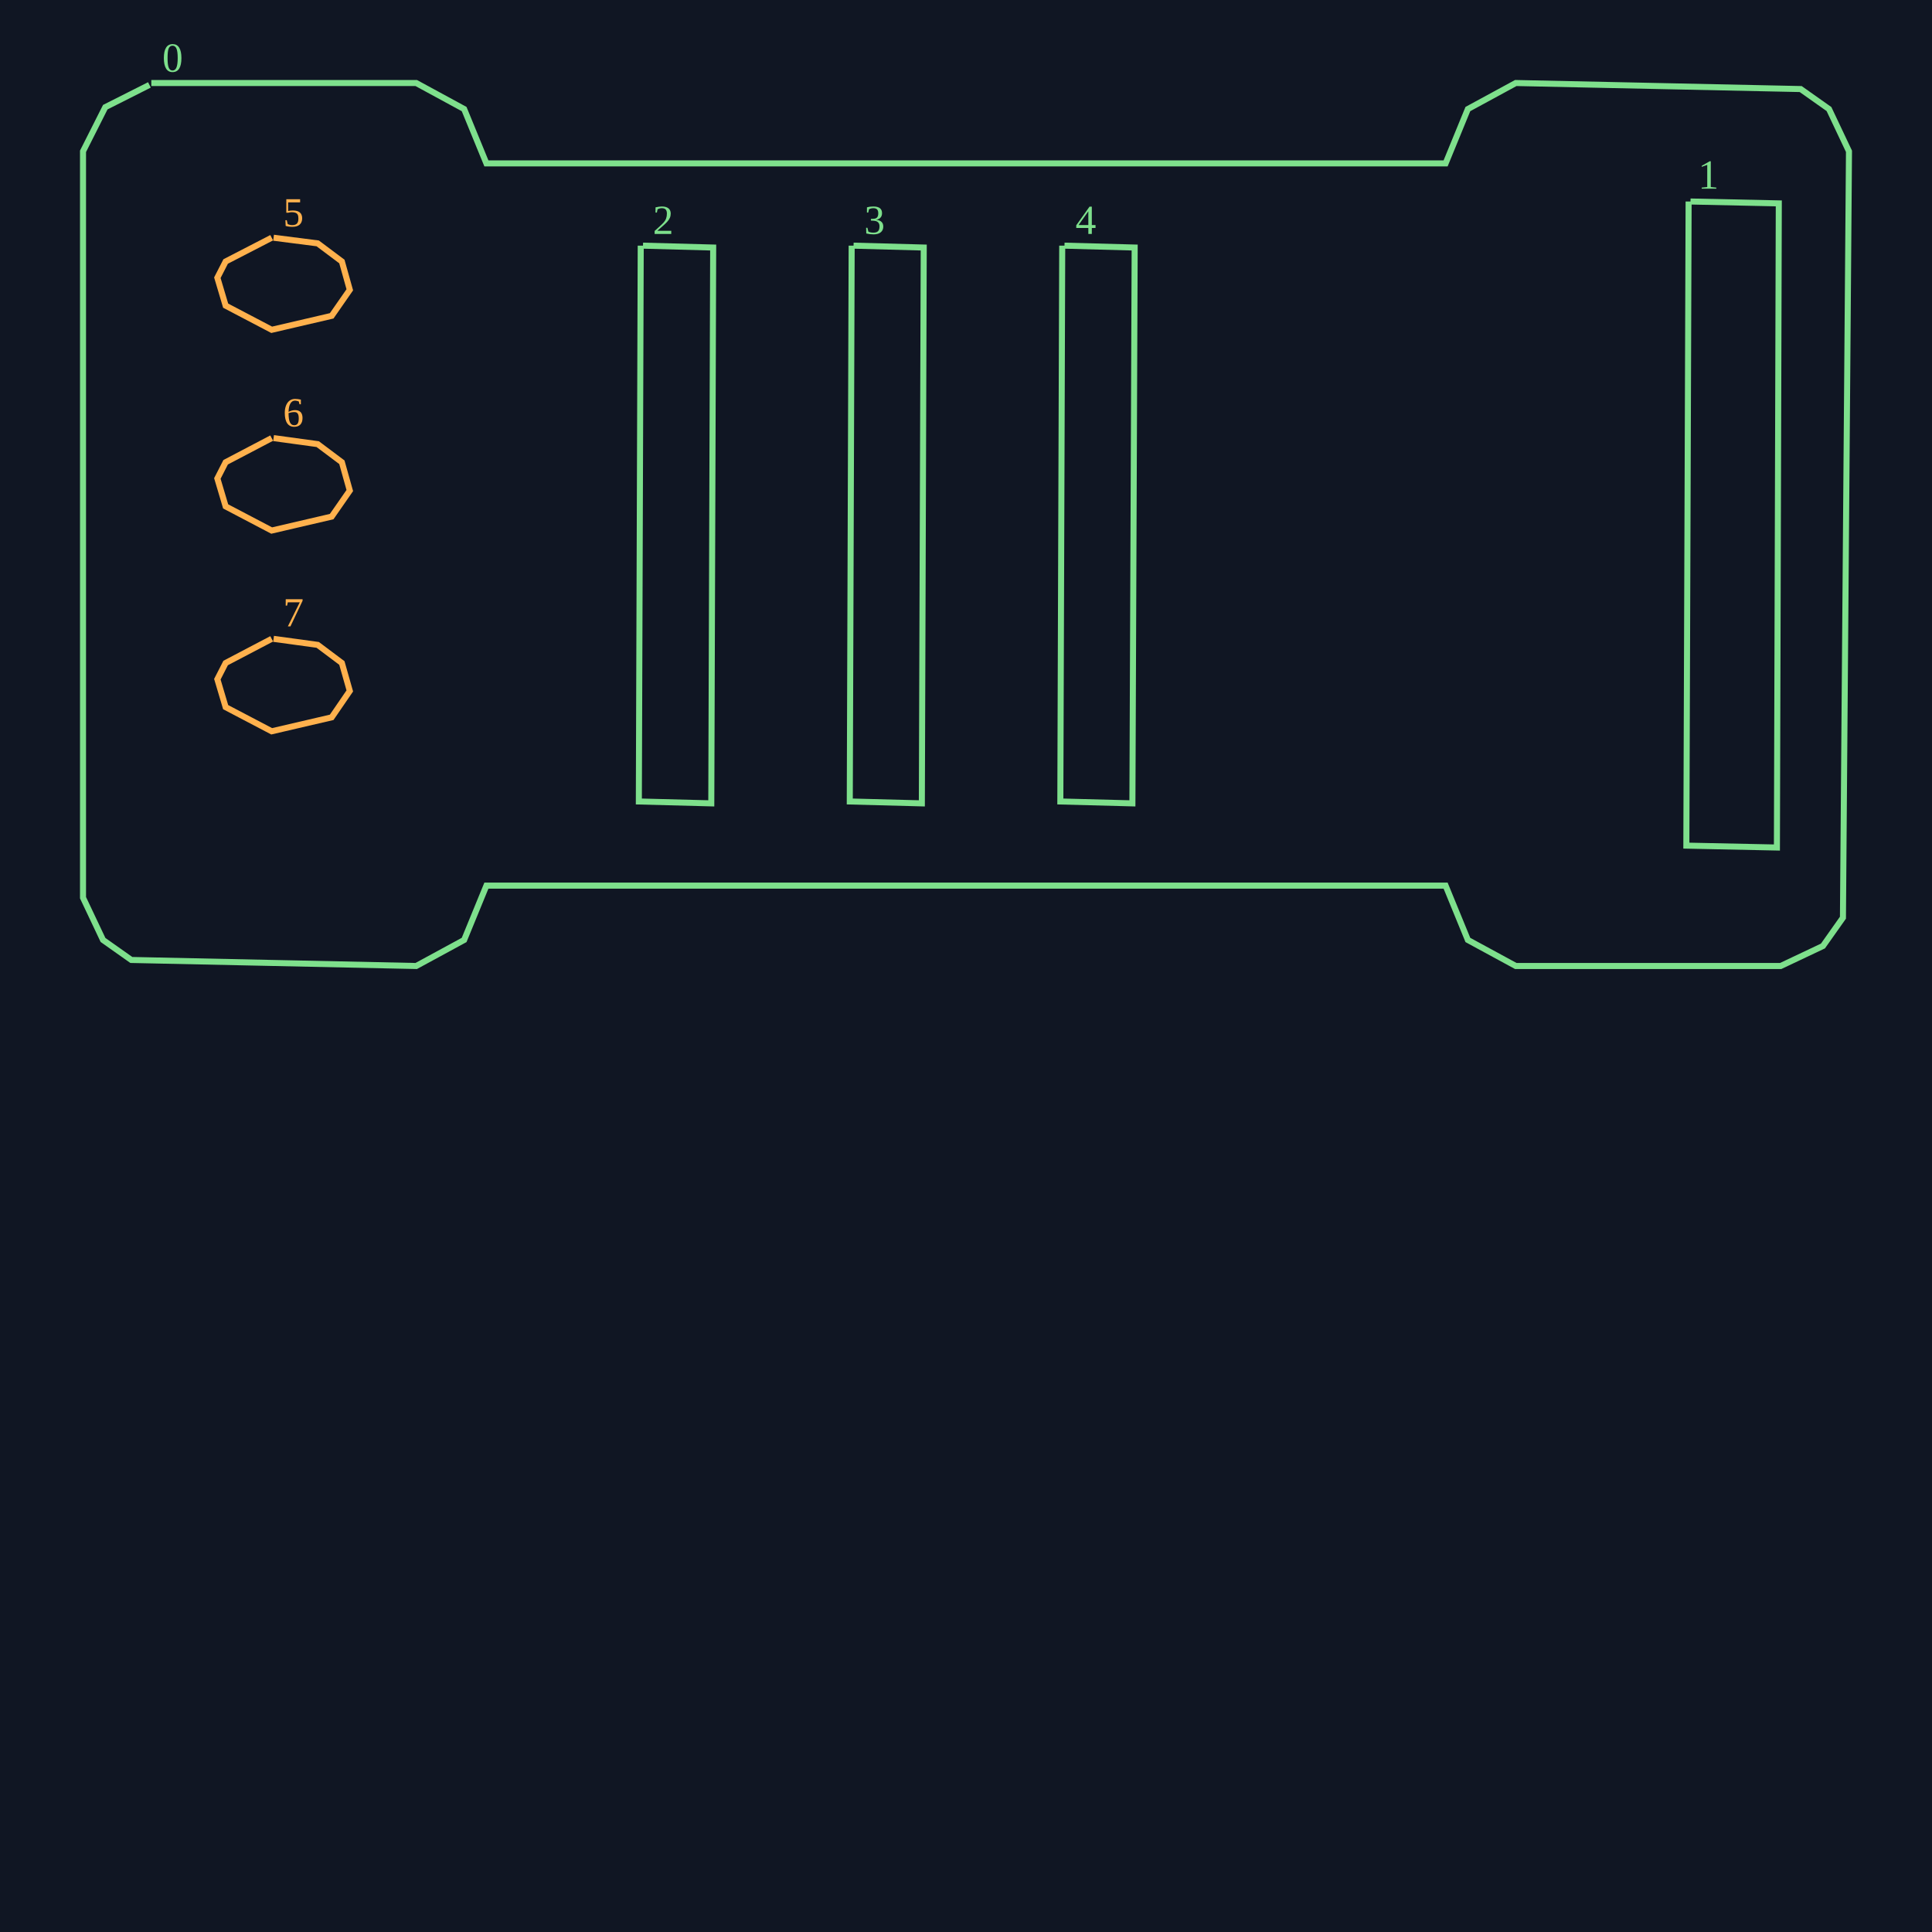
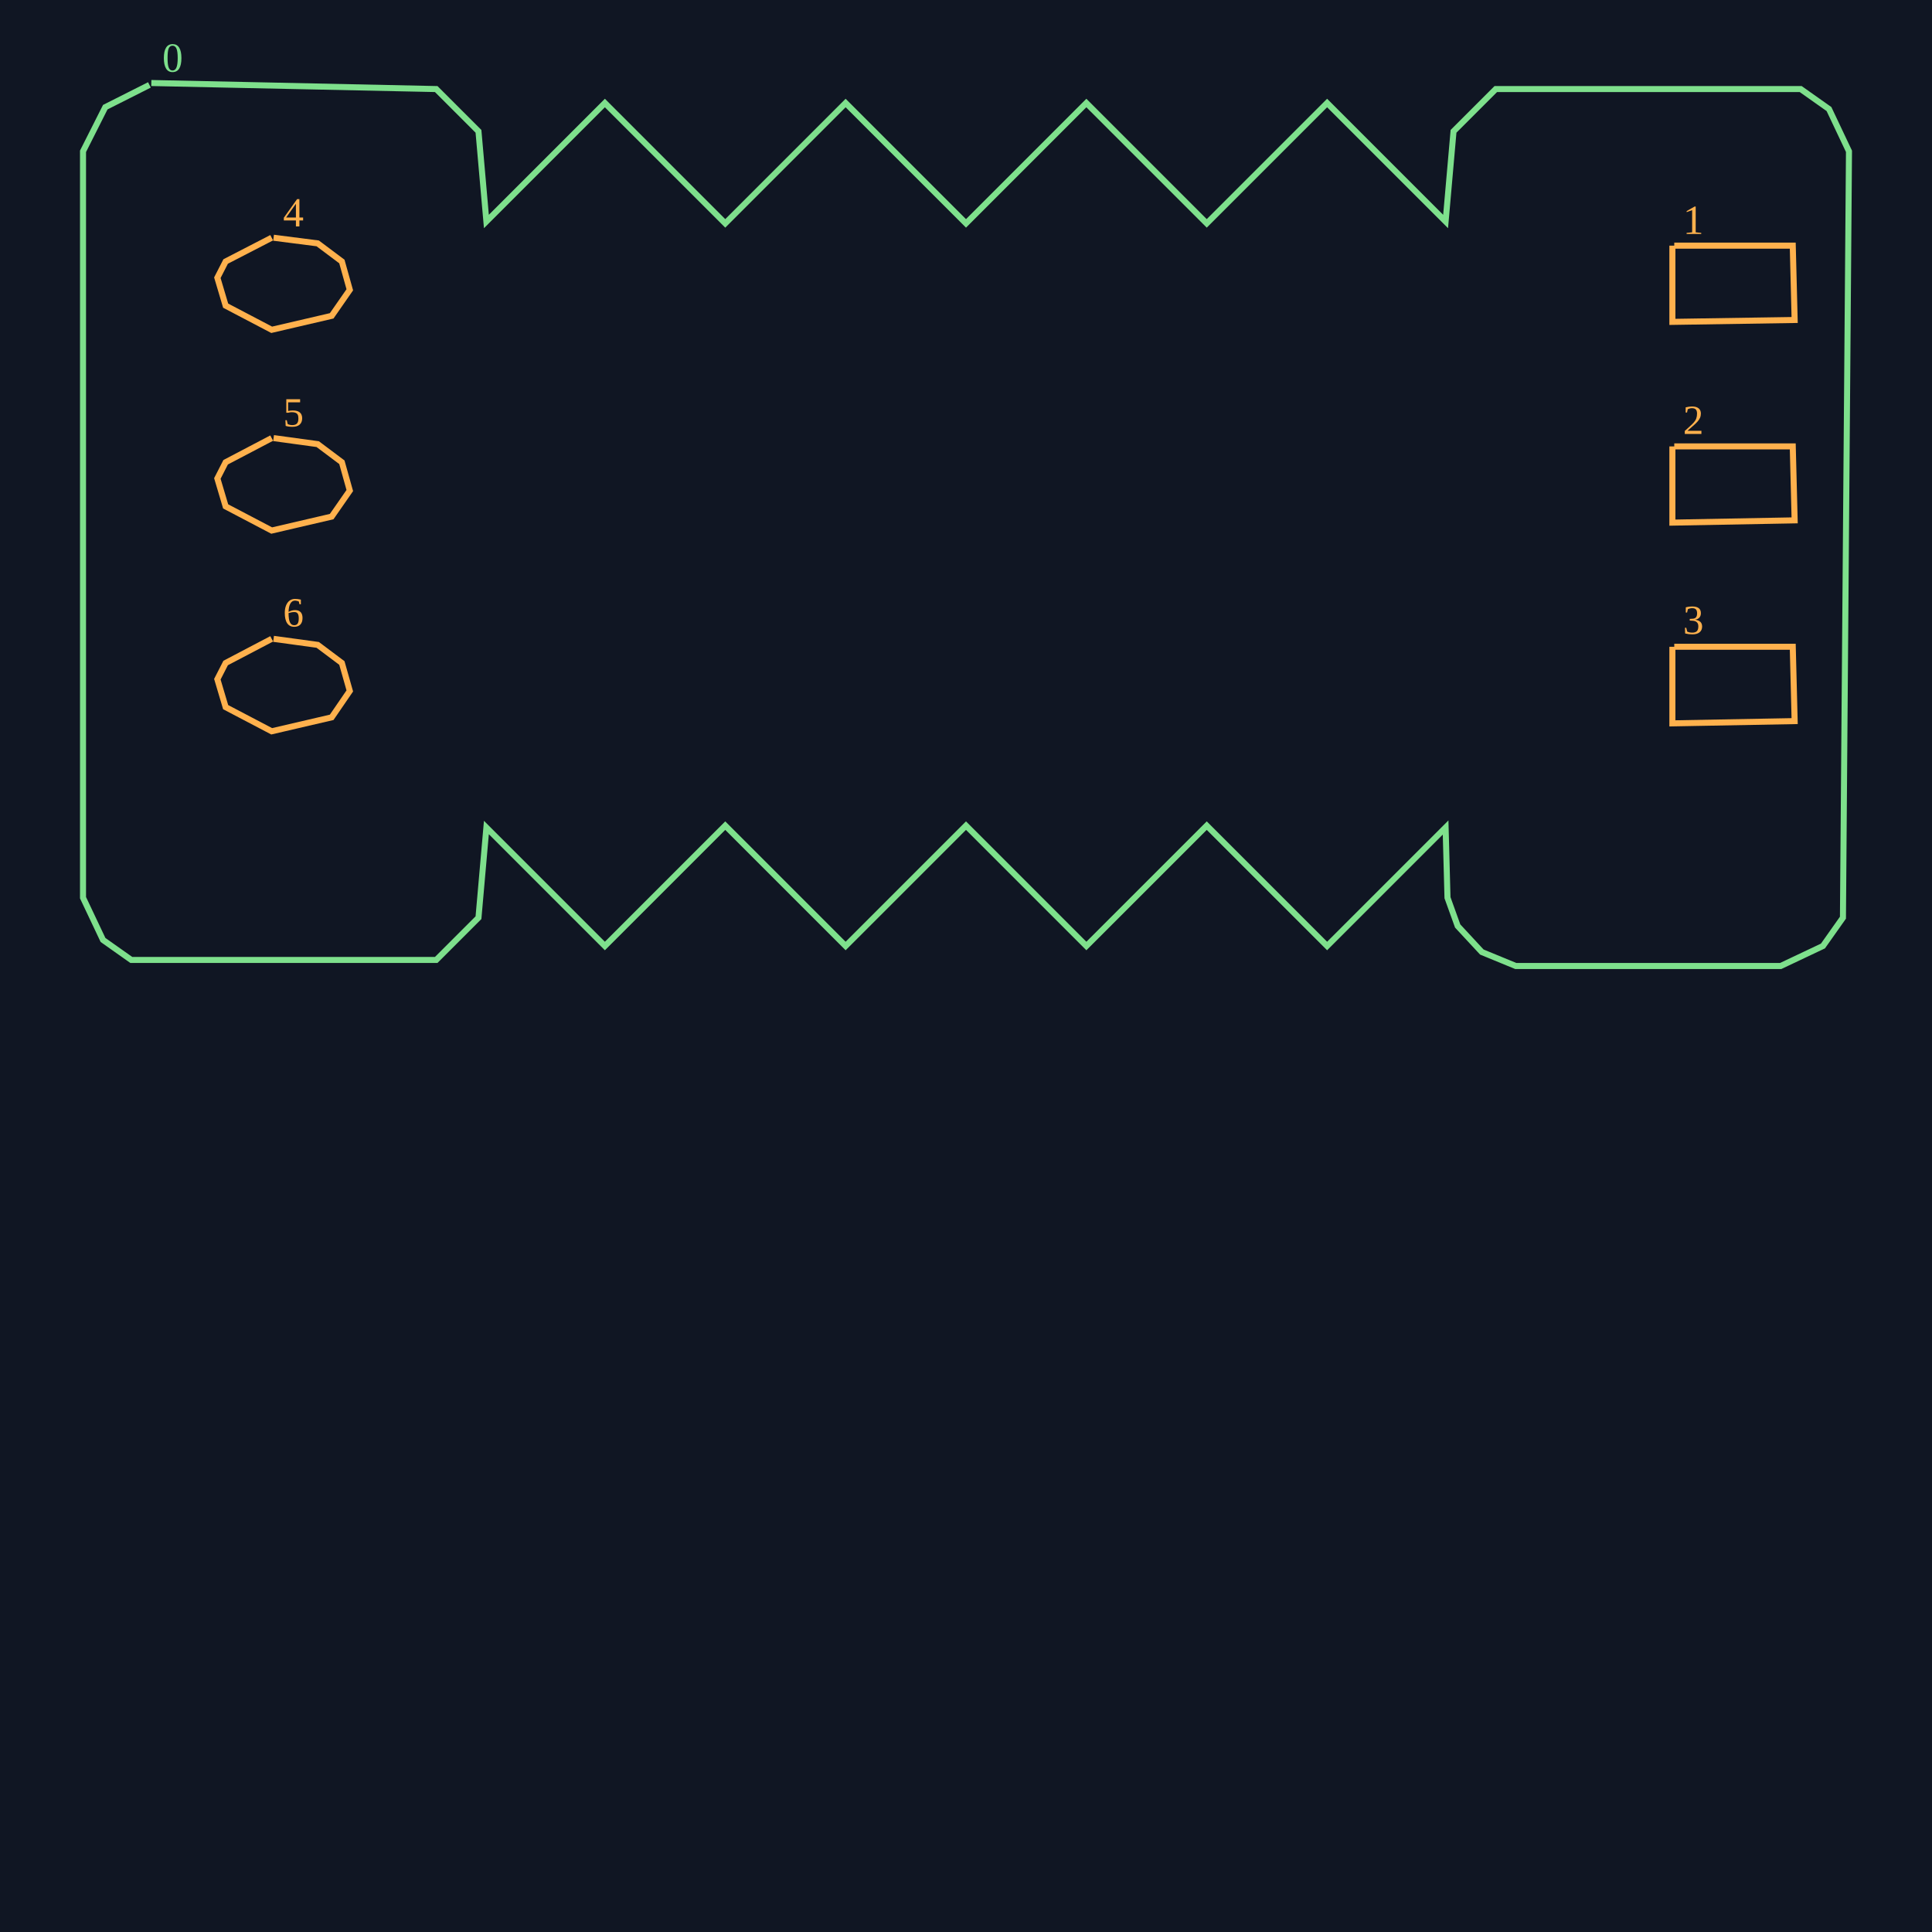
<svg xmlns="http://www.w3.org/2000/svg" viewBox="0 0 512 512" width="768">
  <rect width="512" height="512" fill="#101623" />
-   <path d="M40.1 22.0 L110.3 22.0 L123.0 28.9 L128.9 43.3 L383.1 43.3 L389.0 28.9 L401.7 22.0 L477.2 23.6 L484.7 28.9 L490.0 40.1 L488.4 243.2 L483.1 250.7 L471.9 256.0 L401.7 256.0 L389.0 249.1 L383.1 234.7 L128.9 234.7 L123.0 249.1 L110.3 256.0 L34.8 254.4 L27.3 249.1 L22.0 237.9 L22.0 40.1 L27.9 28.4 L39.6 22.5 " fill="none" stroke="#7ee08c" stroke-width="1.6" />
+   <path d="M40.1 22.0 L115.6 23.6 L126.8 34.8 L128.9 58.7 L160.3 27.3 L192.2 59.2 L224.1 27.3 L256.0 59.2 L287.9 27.3 L319.8 59.2 L351.7 27.3 L383.1 58.7 L385.2 34.8 L396.4 23.6 L477.2 23.6 L484.7 28.9 L490.0 40.1 L488.4 243.2 L483.1 250.7 L471.9 256.0 L401.7 256.0 L392.7 252.3 L386.3 245.4 L383.6 237.9 L383.1 219.3 L351.7 250.7 L319.8 218.8 L287.9 250.7 L256.0 218.8 L224.1 250.7 L192.2 218.8 L160.3 250.7 L128.9 219.3 L126.8 243.2 L115.6 254.4 L34.8 254.4 L27.3 249.1 L22.0 237.9 L22.0 40.1 L27.9 28.4 L39.6 22.5 " fill="none" stroke="#7ee08c" stroke-width="1.6" />
  <text x="43" y="19" fill="#7ee08c" font-size="11">0</text>
-   <path d="M447.5 53.4 L446.9 224.1 L470.9 224.6 L471.4 53.9 L448.0 53.4 " fill="none" stroke="#7ee08c" stroke-width="1.6" />
-   <text x="450" y="50" fill="#7ee08c" font-size="11">1</text>
-   <path d="M169.8 65.1 L169.3 212.4 L188.5 212.9 L189.0 65.6 L170.4 65.1 " fill="none" stroke="#7ee08c" stroke-width="1.6" />
-   <text x="173" y="62" fill="#7ee08c" font-size="11">2</text>
-   <path d="M225.7 65.1 L225.2 212.4 L244.3 212.9 L244.8 65.6 L226.2 65.1 " fill="none" stroke="#7ee08c" stroke-width="1.6" />
-   <text x="229" y="62" fill="#7ee08c" font-size="11">3</text>
-   <path d="M281.5 65.1 L281.0 212.4 L300.1 212.9 L300.7 65.6 L282.1 65.1 " fill="none" stroke="#7ee08c" stroke-width="1.6" />
-   <text x="285" y="62" fill="#7ee08c" font-size="11">4</text>
+   <path d="M443.2 65.1 L443.2 85.3 L475.6 84.8 L475.1 65.1 L443.7 65.1 " fill="none" stroke="#ffb14d" stroke-width="1.6" />
+   <text x="446" y="62" fill="#ffb14d" font-size="11">1</text>
+   <path d="M443.2 118.3 L443.2 138.5 L475.6 137.9 L475.1 118.3 L443.7 118.3 " fill="none" stroke="#ffb14d" stroke-width="1.6" />
+   <text x="446" y="115" fill="#ffb14d" font-size="11">2</text>
+   <path d="M443.2 171.4 L443.2 191.7 L475.6 191.1 L475.1 171.4 L443.7 171.4 " fill="none" stroke="#ffb14d" stroke-width="1.6" />
+   <text x="446" y="168" fill="#ffb14d" font-size="11">3</text>
  <path d="M72.0 63.0 L59.8 69.3 L57.6 73.6 L59.8 81.0 L72.0 87.4 L87.9 83.7 L92.7 76.8 L90.6 69.3 L84.2 64.5 L72.5 63.0 " fill="none" stroke="#ffb14d" stroke-width="1.6" />
-   <text x="75" y="60" fill="#ffb14d" font-size="11">5</text>
+   <text x="75" y="60" fill="#ffb14d" font-size="11">4</text>
  <path d="M72.0 116.1 L59.8 122.5 L57.6 126.8 L59.8 134.2 L72.0 140.6 L87.9 136.9 L92.7 130.0 L90.6 122.5 L84.2 117.7 L72.5 116.1 " fill="none" stroke="#ffb14d" stroke-width="1.6" />
-   <text x="75" y="113" fill="#ffb14d" font-size="11">6</text>
+   <text x="75" y="113" fill="#ffb14d" font-size="11">5</text>
  <path d="M72.0 169.3 L59.8 175.7 L57.6 180.0 L59.8 187.4 L72.0 193.8 L87.9 190.1 L92.7 183.1 L90.6 175.7 L84.2 170.9 L72.5 169.3 " fill="none" stroke="#ffb14d" stroke-width="1.6" />
-   <text x="75" y="166" fill="#ffb14d" font-size="11">7</text>
+   <text x="75" y="166" fill="#ffb14d" font-size="11">6</text>
</svg>
